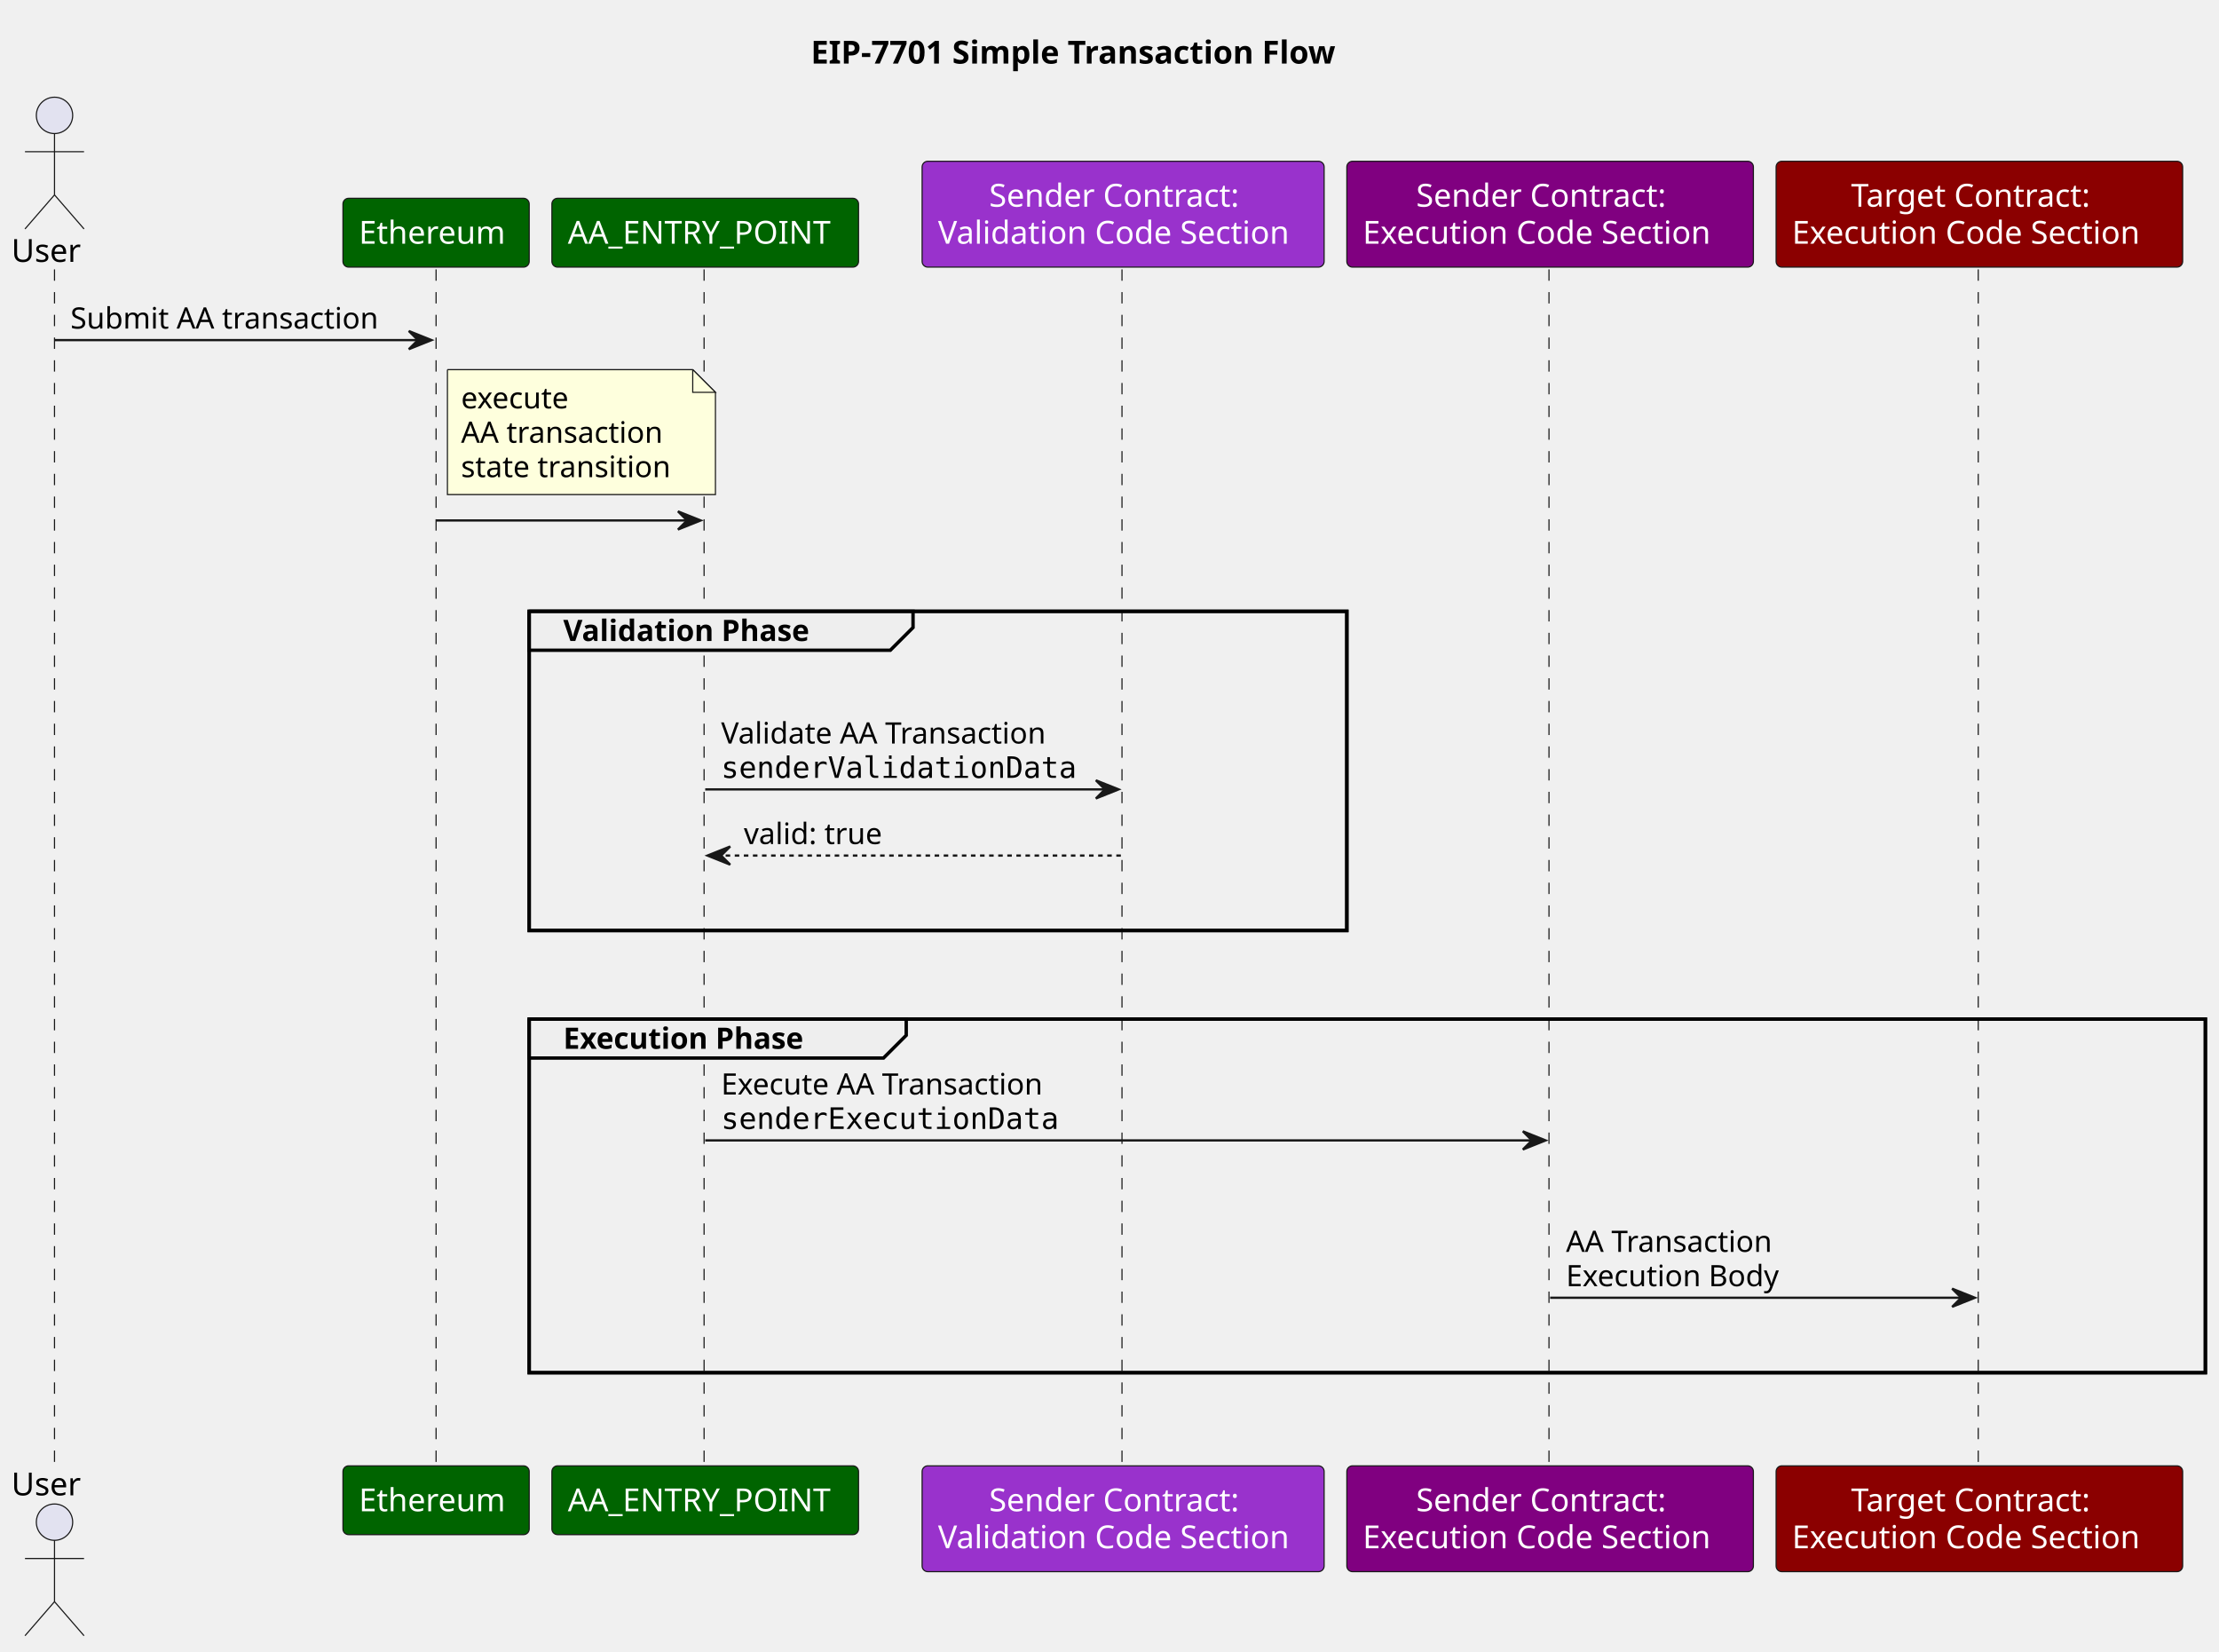
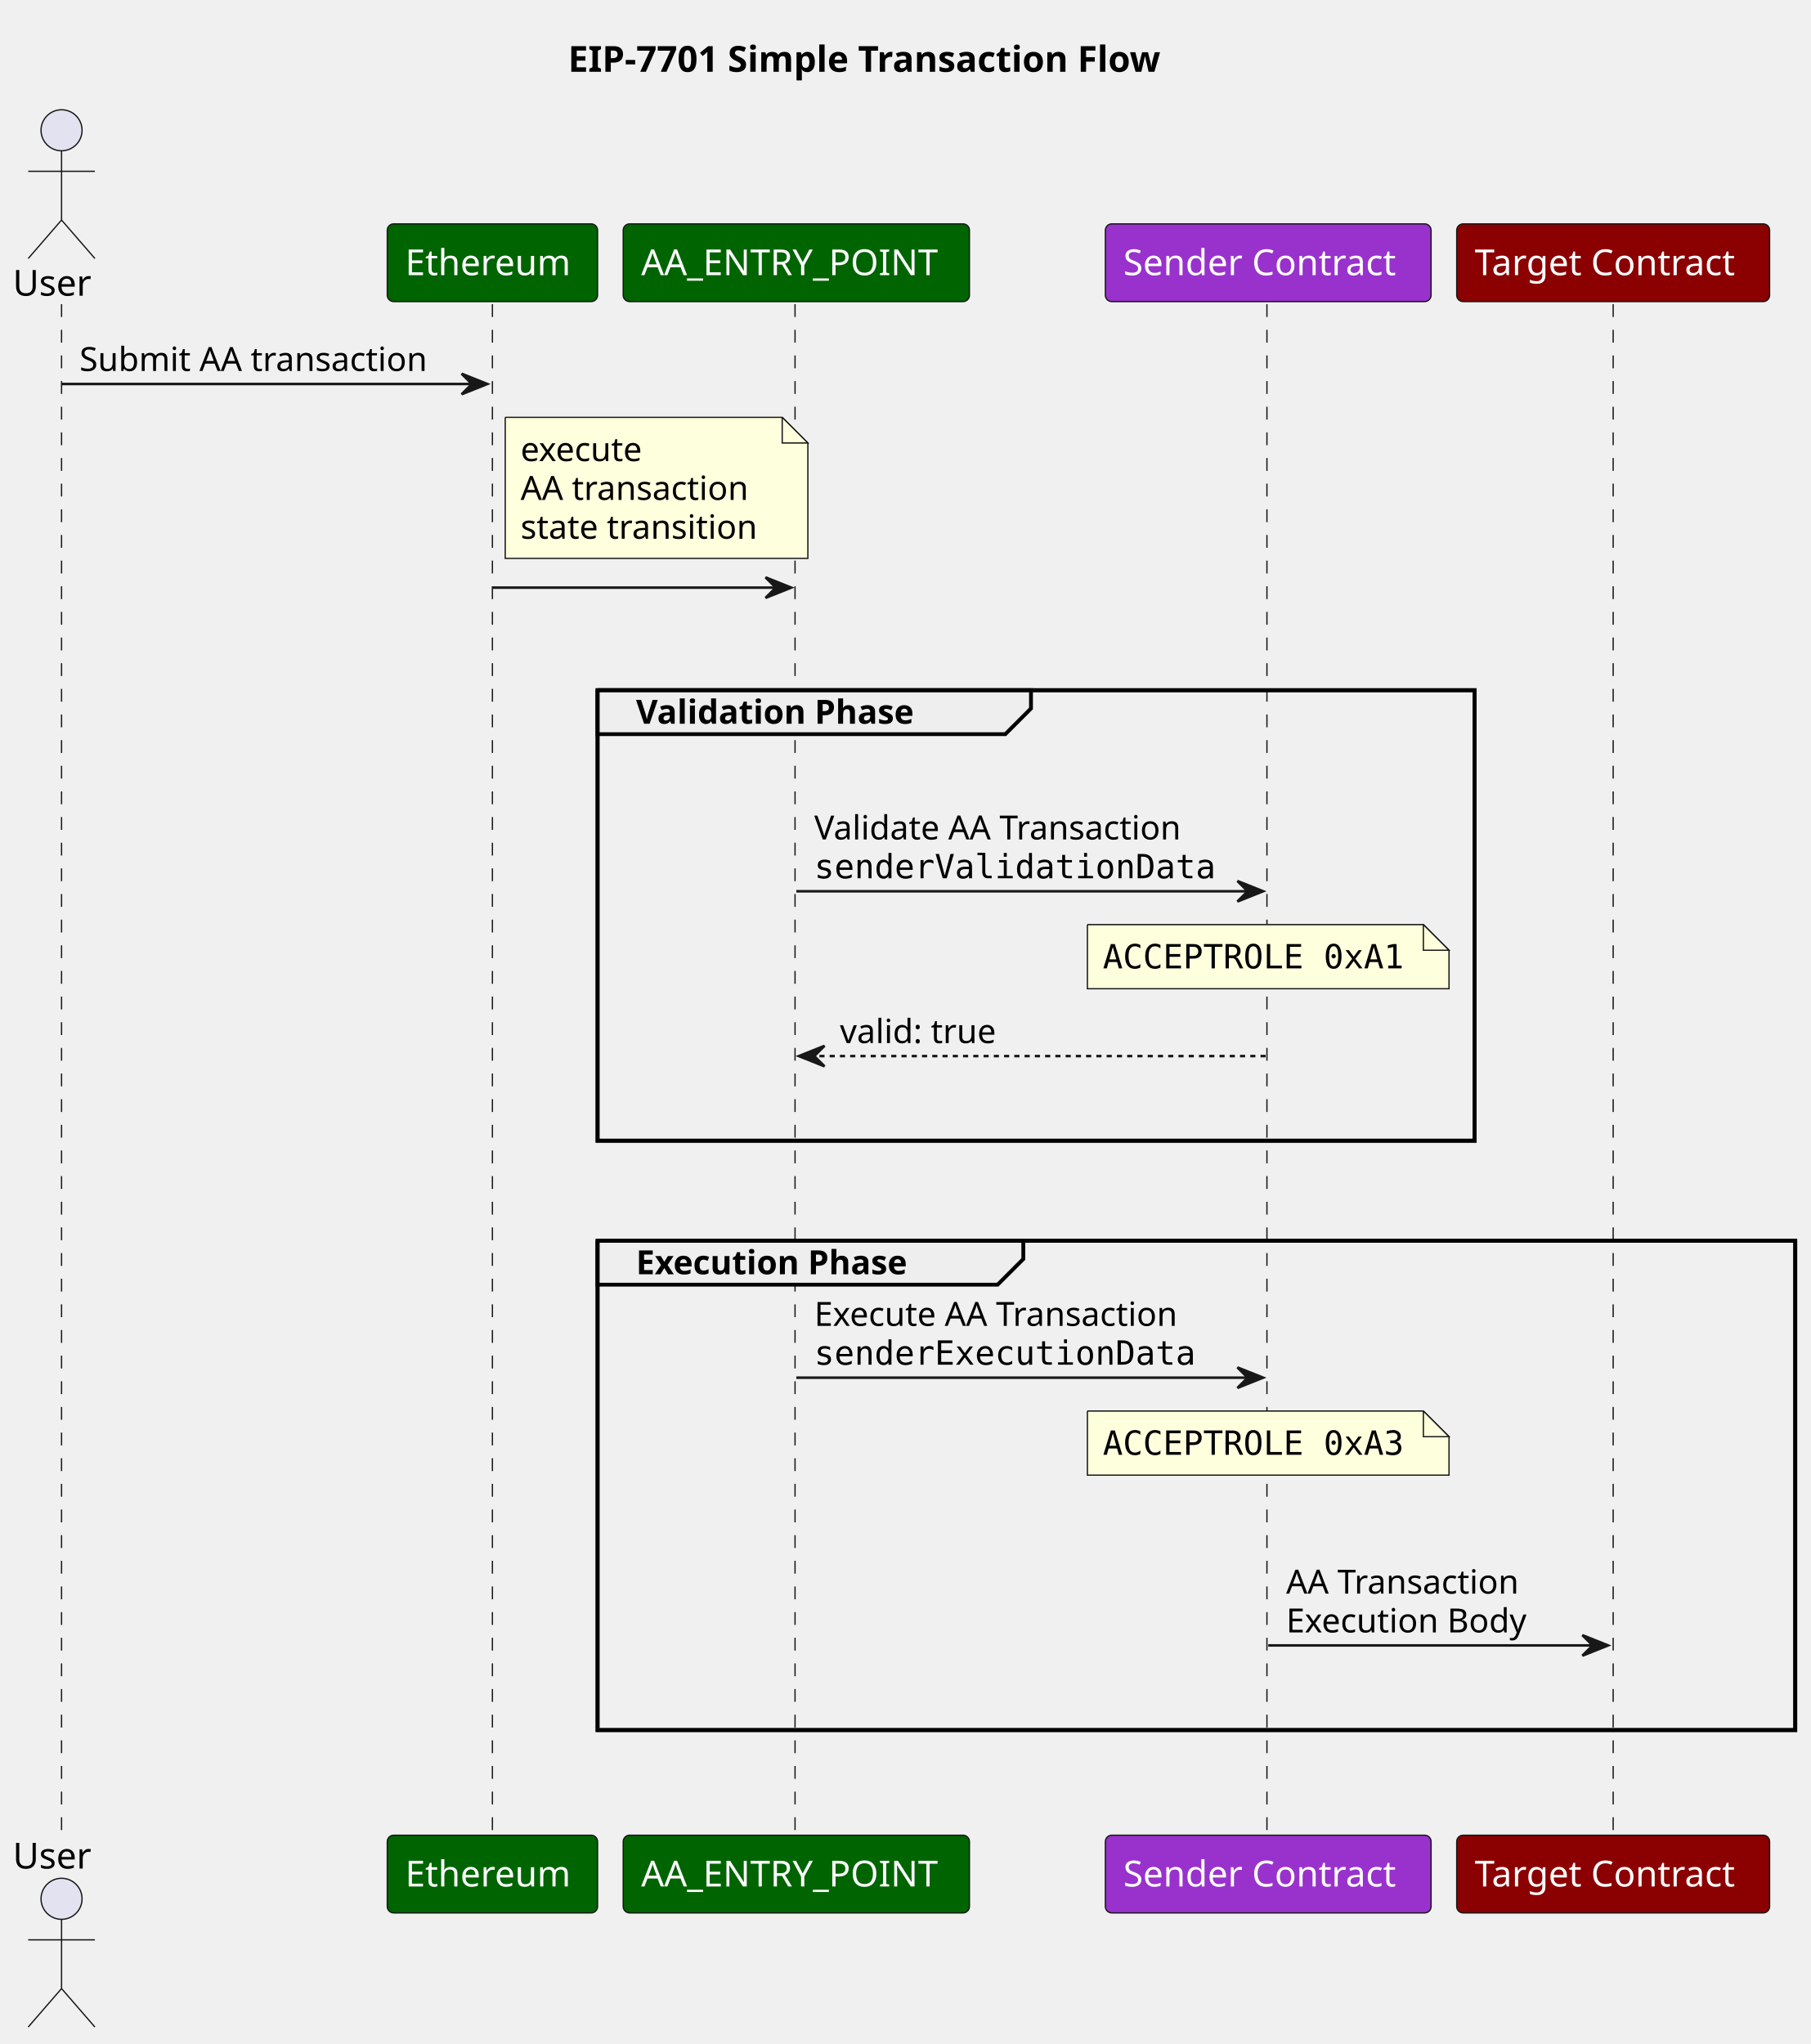
- <svg xmlns="http://www.w3.org/2000/svg" contentStyleType="text/css" height="727px" preserveAspectRatio="none" style="width:977px;height:727px;background:#FFFFFF;" version="1.1" viewBox="0 0 977 727" width="977px" zoomAndPan="magnify">
+ <svg xmlns="http://www.w3.org/2000/svg" contentStyleType="text/css" height="797px" preserveAspectRatio="none" style="width:706px;height:797px;background:#FFFFFF;" version="1.1" viewBox="0 0 706 797" width="706px" zoomAndPan="magnify">
  <defs />
  <g>
-     <text fill="#000000" font-family="sans-serif" font-size="14" font-weight="bold" lengthAdjust="spacing" textLength="266" x="357" y="27.995">EIP-7701 Simple Transaction Flow</text>
-     <rect fill="none" height="140.531" style="stroke:#000000;stroke-width:1.5;" width="360" x="233" y="269.125" />
-     <rect fill="none" height="155.664" style="stroke:#000000;stroke-width:1.5;" width="738" x="233" y="448.656" />
-     <line style="stroke:#181818;stroke-width:0.5;stroke-dasharray:5.0,5.0;" x1="24" x2="24" y1="118.594" y2="646.32" />
-     <line style="stroke:#181818;stroke-width:0.5;stroke-dasharray:5.0,5.0;" x1="192" x2="192" y1="118.594" y2="646.32" />
-     <line style="stroke:#181818;stroke-width:0.5;stroke-dasharray:5.0,5.0;" x1="310" x2="310" y1="118.594" y2="646.32" />
-     <line style="stroke:#181818;stroke-width:0.5;stroke-dasharray:5.0,5.0;" x1="494" x2="494" y1="118.594" y2="646.32" />
-     <line style="stroke:#181818;stroke-width:0.5;stroke-dasharray:5.0,5.0;" x1="682" x2="682" y1="118.594" y2="646.32" />
-     <line style="stroke:#181818;stroke-width:0.5;stroke-dasharray:5.0,5.0;" x1="871" x2="871" y1="118.594" y2="646.32" />
+     <text fill="#000000" font-family="sans-serif" font-size="14" font-weight="bold" lengthAdjust="spacing" textLength="266" x="221.5" y="27.995">EIP-7701 Simple Transaction Flow</text>
+     <rect fill="none" height="175.664" style="stroke:#000000;stroke-width:1.5;" width="342" x="233" y="269.125" />
+     <rect fill="none" height="190.797" style="stroke:#000000;stroke-width:1.5;" width="467" x="233" y="483.789" />
+     <line style="stroke:#181818;stroke-width:0.5;stroke-dasharray:5.0,5.0;" x1="24" x2="24" y1="118.594" y2="716.586" />
+     <line style="stroke:#181818;stroke-width:0.5;stroke-dasharray:5.0,5.0;" x1="192" x2="192" y1="118.594" y2="716.586" />
+     <line style="stroke:#181818;stroke-width:0.5;stroke-dasharray:5.0,5.0;" x1="310" x2="310" y1="118.594" y2="716.586" />
+     <line style="stroke:#181818;stroke-width:0.5;stroke-dasharray:5.0,5.0;" x1="494" x2="494" y1="118.594" y2="716.586" />
+     <line style="stroke:#181818;stroke-width:0.5;stroke-dasharray:5.0,5.0;" x1="629" x2="629" y1="118.594" y2="716.586" />
    <text fill="#000000" font-family="sans-serif" font-size="14" lengthAdjust="spacing" textLength="32" x="5" y="115.292">User</text>
    <ellipse cx="24" cy="50.797" fill="#E2E2F0" rx="8" ry="8" style="stroke:#181818;stroke-width:0.5;" />
    <path d="M24,58.797 L24,85.797 M11,66.797 L37,66.797 M24,85.797 L11,100.797 M24,85.797 L37,100.797 " fill="none" style="stroke:#181818;stroke-width:0.5;" />
-     <text fill="#000000" font-family="sans-serif" font-size="14" lengthAdjust="spacing" textLength="32" x="5" y="658.315">User</text>
-     <ellipse cx="24" cy="670.117" fill="#E2E2F0" rx="8" ry="8" style="stroke:#181818;stroke-width:0.5;" />
-     <path d="M24,678.117 L24,705.117 M11,686.117 L37,686.117 M24,705.117 L11,720.117 M24,705.117 L37,720.117 " fill="none" style="stroke:#181818;stroke-width:0.5;" />
+     <text fill="#000000" font-family="sans-serif" font-size="14" lengthAdjust="spacing" textLength="32" x="5" y="728.581">User</text>
+     <ellipse cx="24" cy="740.383" fill="#E2E2F0" rx="8" ry="8" style="stroke:#181818;stroke-width:0.5;" />
+     <path d="M24,748.383 L24,775.383 M11,756.383 L37,756.383 M24,775.383 L11,790.383 M24,775.383 L37,790.383 " fill="none" style="stroke:#181818;stroke-width:0.5;" />
    <rect fill="#006400" height="30.297" rx="2.5" ry="2.5" style="stroke:#181818;stroke-width:0.5;" width="82" x="151" y="87.297" />
    <text fill="#FFFFFF" font-family="sans-serif" font-size="14" lengthAdjust="spacing" textLength="68" x="158" y="107.292">Ethereum</text>
-     <rect fill="#006400" height="30.297" rx="2.5" ry="2.5" style="stroke:#181818;stroke-width:0.5;" width="82" x="151" y="645.32" />
-     <text fill="#FFFFFF" font-family="sans-serif" font-size="14" lengthAdjust="spacing" textLength="68" x="158" y="665.315">Ethereum</text>
+     <rect fill="#006400" height="30.297" rx="2.5" ry="2.5" style="stroke:#181818;stroke-width:0.5;" width="82" x="151" y="715.586" />
+     <text fill="#FFFFFF" font-family="sans-serif" font-size="14" lengthAdjust="spacing" textLength="68" x="158" y="735.581">Ethereum</text>
    <rect fill="#006400" height="30.297" rx="2.5" ry="2.5" style="stroke:#181818;stroke-width:0.5;" width="135" x="243" y="87.297" />
    <text fill="#FFFFFF" font-family="sans-serif" font-size="14" lengthAdjust="spacing" textLength="121" x="250" y="107.292">AA_ENTRY_POINT</text>
-     <rect fill="#006400" height="30.297" rx="2.5" ry="2.5" style="stroke:#181818;stroke-width:0.5;" width="135" x="243" y="645.32" />
-     <text fill="#FFFFFF" font-family="sans-serif" font-size="14" lengthAdjust="spacing" textLength="121" x="250" y="665.315">AA_ENTRY_POINT</text>
-     <rect fill="#9932CC" height="46.594" rx="2.5" ry="2.5" style="stroke:#181818;stroke-width:0.5;" width="177" x="406" y="71" />
-     <text fill="#FFFFFF" font-family="sans-serif" font-size="14" lengthAdjust="spacing" textLength="118" x="435.5" y="90.995">Sender Contract:</text>
-     <text fill="#FFFFFF" font-family="sans-serif" font-size="14" lengthAdjust="spacing" textLength="163" x="413" y="107.292">Validation Code Section</text>
-     <rect fill="#9932CC" height="46.594" rx="2.5" ry="2.5" style="stroke:#181818;stroke-width:0.5;" width="177" x="406" y="645.32" />
-     <text fill="#FFFFFF" font-family="sans-serif" font-size="14" lengthAdjust="spacing" textLength="118" x="435.5" y="665.315">Sender Contract:</text>
-     <text fill="#FFFFFF" font-family="sans-serif" font-size="14" lengthAdjust="spacing" textLength="163" x="413" y="681.612">Validation Code Section</text>
-     <rect fill="#800080" height="46.594" rx="2.5" ry="2.5" style="stroke:#181818;stroke-width:0.5;" width="179" x="593" y="71" />
-     <text fill="#FFFFFF" font-family="sans-serif" font-size="14" lengthAdjust="spacing" textLength="118" x="623.5" y="90.995">Sender Contract:</text>
-     <text fill="#FFFFFF" font-family="sans-serif" font-size="14" lengthAdjust="spacing" textLength="165" x="600" y="107.292">Execution Code Section</text>
-     <rect fill="#800080" height="46.594" rx="2.5" ry="2.5" style="stroke:#181818;stroke-width:0.5;" width="179" x="593" y="645.32" />
-     <text fill="#FFFFFF" font-family="sans-serif" font-size="14" lengthAdjust="spacing" textLength="118" x="623.5" y="665.315">Sender Contract:</text>
-     <text fill="#FFFFFF" font-family="sans-serif" font-size="14" lengthAdjust="spacing" textLength="165" x="600" y="681.612">Execution Code Section</text>
-     <rect fill="#8B0000" height="46.594" rx="2.5" ry="2.5" style="stroke:#181818;stroke-width:0.5;" width="179" x="782" y="71" />
-     <text fill="#FFFFFF" font-family="sans-serif" font-size="14" lengthAdjust="spacing" textLength="113" x="815" y="90.995">Target Contract:</text>
-     <text fill="#FFFFFF" font-family="sans-serif" font-size="14" lengthAdjust="spacing" textLength="165" x="789" y="107.292">Execution Code Section</text>
-     <rect fill="#8B0000" height="46.594" rx="2.5" ry="2.5" style="stroke:#181818;stroke-width:0.5;" width="179" x="782" y="645.32" />
-     <text fill="#FFFFFF" font-family="sans-serif" font-size="14" lengthAdjust="spacing" textLength="113" x="815" y="665.315">Target Contract:</text>
-     <text fill="#FFFFFF" font-family="sans-serif" font-size="14" lengthAdjust="spacing" textLength="165" x="789" y="681.612">Execution Code Section</text>
+     <rect fill="#006400" height="30.297" rx="2.5" ry="2.5" style="stroke:#181818;stroke-width:0.5;" width="135" x="243" y="715.586" />
+     <text fill="#FFFFFF" font-family="sans-serif" font-size="14" lengthAdjust="spacing" textLength="121" x="250" y="735.581">AA_ENTRY_POINT</text>
+     <rect fill="#9932CC" height="30.297" rx="2.5" ry="2.5" style="stroke:#181818;stroke-width:0.5;" width="127" x="431" y="87.297" />
+     <text fill="#FFFFFF" font-family="sans-serif" font-size="14" lengthAdjust="spacing" textLength="113" x="438" y="107.292">Sender Contract</text>
+     <rect fill="#9932CC" height="30.297" rx="2.5" ry="2.5" style="stroke:#181818;stroke-width:0.5;" width="127" x="431" y="715.586" />
+     <text fill="#FFFFFF" font-family="sans-serif" font-size="14" lengthAdjust="spacing" textLength="113" x="438" y="735.581">Sender Contract</text>
+     <rect fill="#8B0000" height="30.297" rx="2.5" ry="2.5" style="stroke:#181818;stroke-width:0.5;" width="122" x="568" y="87.297" />
+     <text fill="#FFFFFF" font-family="sans-serif" font-size="14" lengthAdjust="spacing" textLength="108" x="575" y="107.292">Target Contract</text>
+     <rect fill="#8B0000" height="30.297" rx="2.5" ry="2.5" style="stroke:#181818;stroke-width:0.5;" width="122" x="568" y="715.586" />
+     <text fill="#FFFFFF" font-family="sans-serif" font-size="14" lengthAdjust="spacing" textLength="108" x="575" y="735.581">Target Contract</text>
    <polygon fill="#181818" points="180,145.727,190,149.727,180,153.727,184,149.727" style="stroke:#181818;stroke-width:1.0;" />
    <line style="stroke:#181818;stroke-width:1.0;" x1="24" x2="186" y1="149.727" y2="149.727" />
    <text fill="#000000" font-family="sans-serif" font-size="13" lengthAdjust="spacing" textLength="144" x="31" y="144.661">Submit AA transaction</text>
    <path d="M197,162.727 L197,217.727 L315,217.727 L315,172.727 L305,162.727 L197,162.727 " fill="#FEFFDD" style="stroke:#181818;stroke-width:0.5;" />
    <path d="M305,162.727 L305,172.727 L315,172.727 L305,162.727 " fill="#FEFFDD" style="stroke:#181818;stroke-width:0.5;" />
    <text fill="#000000" font-family="sans-serif" font-size="13" lengthAdjust="spacing" textLength="51" x="203" y="179.793">execute</text>
    <text fill="#000000" font-family="sans-serif" font-size="13" lengthAdjust="spacing" textLength="94" x="203" y="194.926">AA transaction</text>
    <text fill="#000000" font-family="sans-serif" font-size="13" lengthAdjust="spacing" textLength="97" x="203" y="210.059">state transition</text>
    <polygon fill="#181818" points="298.5,225.125,308.5,229.125,298.5,233.125,302.5,229.125" style="stroke:#181818;stroke-width:1.0;" />
    <line style="stroke:#181818;stroke-width:1.0;" x1="192" x2="304.5" y1="229.125" y2="229.125" />
    <path d="M233,269.125 L402,269.125 L402,276.258 L392,286.258 L233,286.258 L233,269.125 " fill="#EEEEEE" style="stroke:#000000;stroke-width:1.5;" />
-     <rect fill="none" height="140.531" style="stroke:#000000;stroke-width:1.5;" width="360" x="233" y="269.125" />
+     <rect fill="none" height="175.664" style="stroke:#000000;stroke-width:1.5;" width="342" x="233" y="269.125" />
    <text fill="#000000" font-family="sans-serif" font-size="13" font-weight="bold" lengthAdjust="spacing" textLength="124" x="248" y="282.192">Validation Phase</text>
    <polygon fill="#181818" points="482.5,343.523,492.5,347.523,482.5,351.523,486.5,347.523" style="stroke:#181818;stroke-width:1.0;" />
    <line style="stroke:#181818;stroke-width:1.0;" x1="310.5" x2="488.5" y1="347.523" y2="347.523" />
    <text fill="#000000" font-family="sans-serif" font-size="13" lengthAdjust="spacing" textLength="152" x="317.5" y="327.325">Validate AA Transaction</text>
    <text fill="#000000" font-family="monospace" font-size="13" lengthAdjust="spacing" textLength="160" x="317.5" y="342.457">senderValidationData</text>
-     <polygon fill="#181818" points="321.5,372.656,311.5,376.656,321.5,380.656,317.5,376.656" style="stroke:#181818;stroke-width:1.0;" />
-     <line style="stroke:#181818;stroke-width:1.0;stroke-dasharray:2.0,2.0;" x1="315.5" x2="493.5" y1="376.656" y2="376.656" />
-     <text fill="#000000" font-family="sans-serif" font-size="13" lengthAdjust="spacing" textLength="63" x="327.5" y="371.59">valid: true</text>
-     <path d="M233,448.656 L399,448.656 L399,455.789 L389,465.789 L233,465.789 L233,448.656 " fill="#EEEEEE" style="stroke:#000000;stroke-width:1.5;" />
-     <rect fill="none" height="155.664" style="stroke:#000000;stroke-width:1.5;" width="738" x="233" y="448.656" />
-     <text fill="#000000" font-family="sans-serif" font-size="13" font-weight="bold" lengthAdjust="spacing" textLength="121" x="248" y="461.723">Execution Phase</text>
-     <polygon fill="#181818" points="670.5,498.055,680.5,502.055,670.5,506.055,674.5,502.055" style="stroke:#181818;stroke-width:1.0;" />
-     <line style="stroke:#181818;stroke-width:1.0;" x1="310.5" x2="676.5" y1="502.055" y2="502.055" />
-     <text fill="#000000" font-family="sans-serif" font-size="13" lengthAdjust="spacing" textLength="151" x="317.5" y="481.856">Execute AA Transaction</text>
-     <text fill="#000000" font-family="monospace" font-size="13" lengthAdjust="spacing" textLength="152" x="317.5" y="496.989">senderExecutionData</text>
-     <polygon fill="#181818" points="859.5,567.32,869.5,571.32,859.5,575.32,863.5,571.32" style="stroke:#181818;stroke-width:1.0;" />
-     <line style="stroke:#181818;stroke-width:1.0;" x1="682.5" x2="865.5" y1="571.32" y2="571.32" />
-     <text fill="#000000" font-family="sans-serif" font-size="13" lengthAdjust="spacing" textLength="96" x="689.5" y="551.122">AA Transaction</text>
-     <text fill="#000000" font-family="sans-serif" font-size="13" lengthAdjust="spacing" textLength="98" x="689.5" y="566.254">Execution Body</text>
+     <path d="M424,360.523 L424,385.523 L565,385.523 L565,370.523 L555,360.523 L424,360.523 " fill="#FEFFDD" style="stroke:#181818;stroke-width:0.5;" />
+     <path d="M555,360.523 L555,370.523 L565,370.523 L555,360.523 " fill="#FEFFDD" style="stroke:#181818;stroke-width:0.5;" />
+     <text fill="#000000" font-family="monospace" font-size="13" lengthAdjust="spacing" textLength="120" x="430" y="377.59">ACCEPTROLE 0xA1</text>
+     <polygon fill="#181818" points="321.5,407.789,311.5,411.789,321.5,415.789,317.5,411.789" style="stroke:#181818;stroke-width:1.0;" />
+     <line style="stroke:#181818;stroke-width:1.0;stroke-dasharray:2.0,2.0;" x1="315.5" x2="493.5" y1="411.789" y2="411.789" />
+     <text fill="#000000" font-family="sans-serif" font-size="13" lengthAdjust="spacing" textLength="63" x="327.5" y="406.723">valid: true</text>
+     <path d="M233,483.789 L399,483.789 L399,490.922 L389,500.922 L233,500.922 L233,483.789 " fill="#EEEEEE" style="stroke:#000000;stroke-width:1.5;" />
+     <rect fill="none" height="190.797" style="stroke:#000000;stroke-width:1.5;" width="467" x="233" y="483.789" />
+     <text fill="#000000" font-family="sans-serif" font-size="13" font-weight="bold" lengthAdjust="spacing" textLength="121" x="248" y="496.856">Execution Phase</text>
+     <polygon fill="#181818" points="482.5,533.188,492.5,537.188,482.5,541.188,486.5,537.188" style="stroke:#181818;stroke-width:1.0;" />
+     <line style="stroke:#181818;stroke-width:1.0;" x1="310.5" x2="488.5" y1="537.188" y2="537.188" />
+     <text fill="#000000" font-family="sans-serif" font-size="13" lengthAdjust="spacing" textLength="151" x="317.5" y="516.989">Execute AA Transaction</text>
+     <text fill="#000000" font-family="monospace" font-size="13" lengthAdjust="spacing" textLength="152" x="317.5" y="532.122">senderExecutionData</text>
+     <path d="M424,550.188 L424,575.188 L565,575.188 L565,560.188 L555,550.188 L424,550.188 " fill="#FEFFDD" style="stroke:#181818;stroke-width:0.5;" />
+     <path d="M555,550.188 L555,560.188 L565,560.188 L555,550.188 " fill="#FEFFDD" style="stroke:#181818;stroke-width:0.5;" />
+     <text fill="#000000" font-family="monospace" font-size="13" lengthAdjust="spacing" textLength="120" x="430" y="567.254">ACCEPTROLE 0xA3</text>
+     <polygon fill="#181818" points="617,637.586,627,641.586,617,645.586,621,641.586" style="stroke:#181818;stroke-width:1.0;" />
+     <line style="stroke:#181818;stroke-width:1.0;" x1="494.5" x2="623" y1="641.586" y2="641.586" />
+     <text fill="#000000" font-family="sans-serif" font-size="13" lengthAdjust="spacing" textLength="96" x="501.5" y="621.387">AA Transaction</text>
+     <text fill="#000000" font-family="sans-serif" font-size="13" lengthAdjust="spacing" textLength="98" x="501.5" y="636.52">Execution Body</text>
  </g>
</svg>
